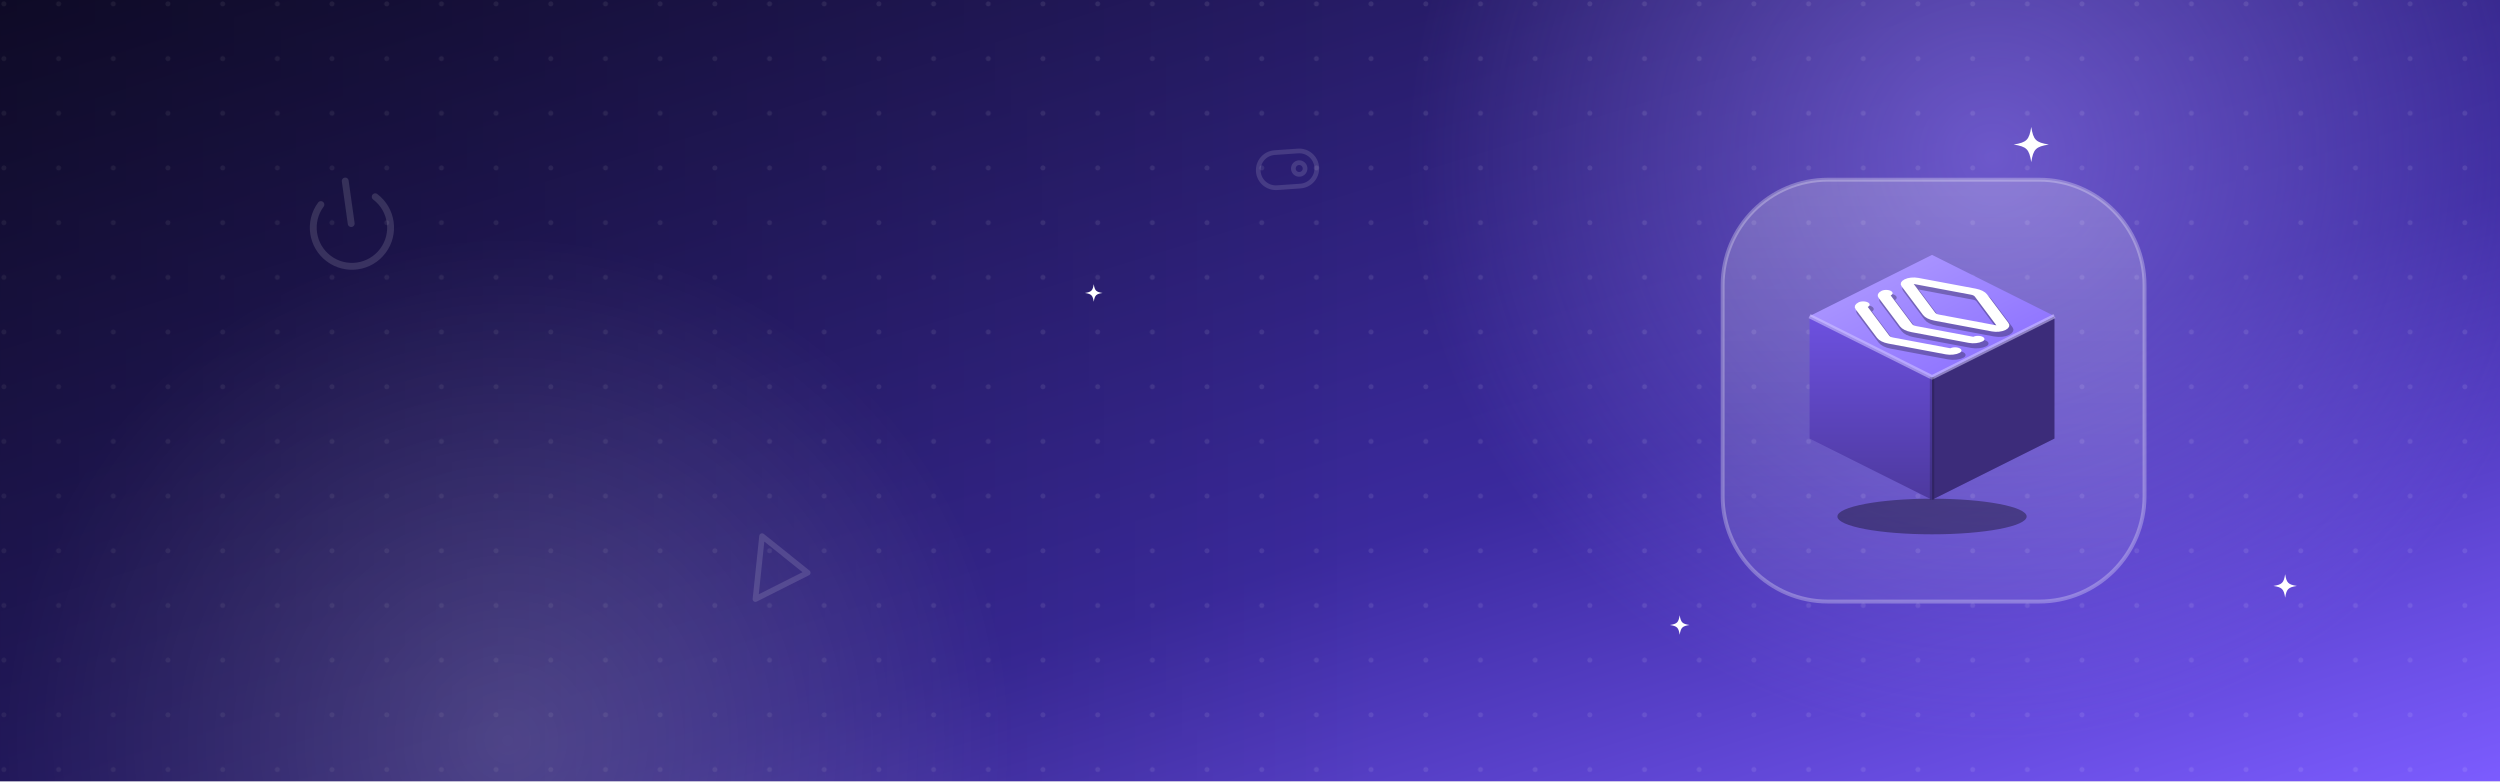
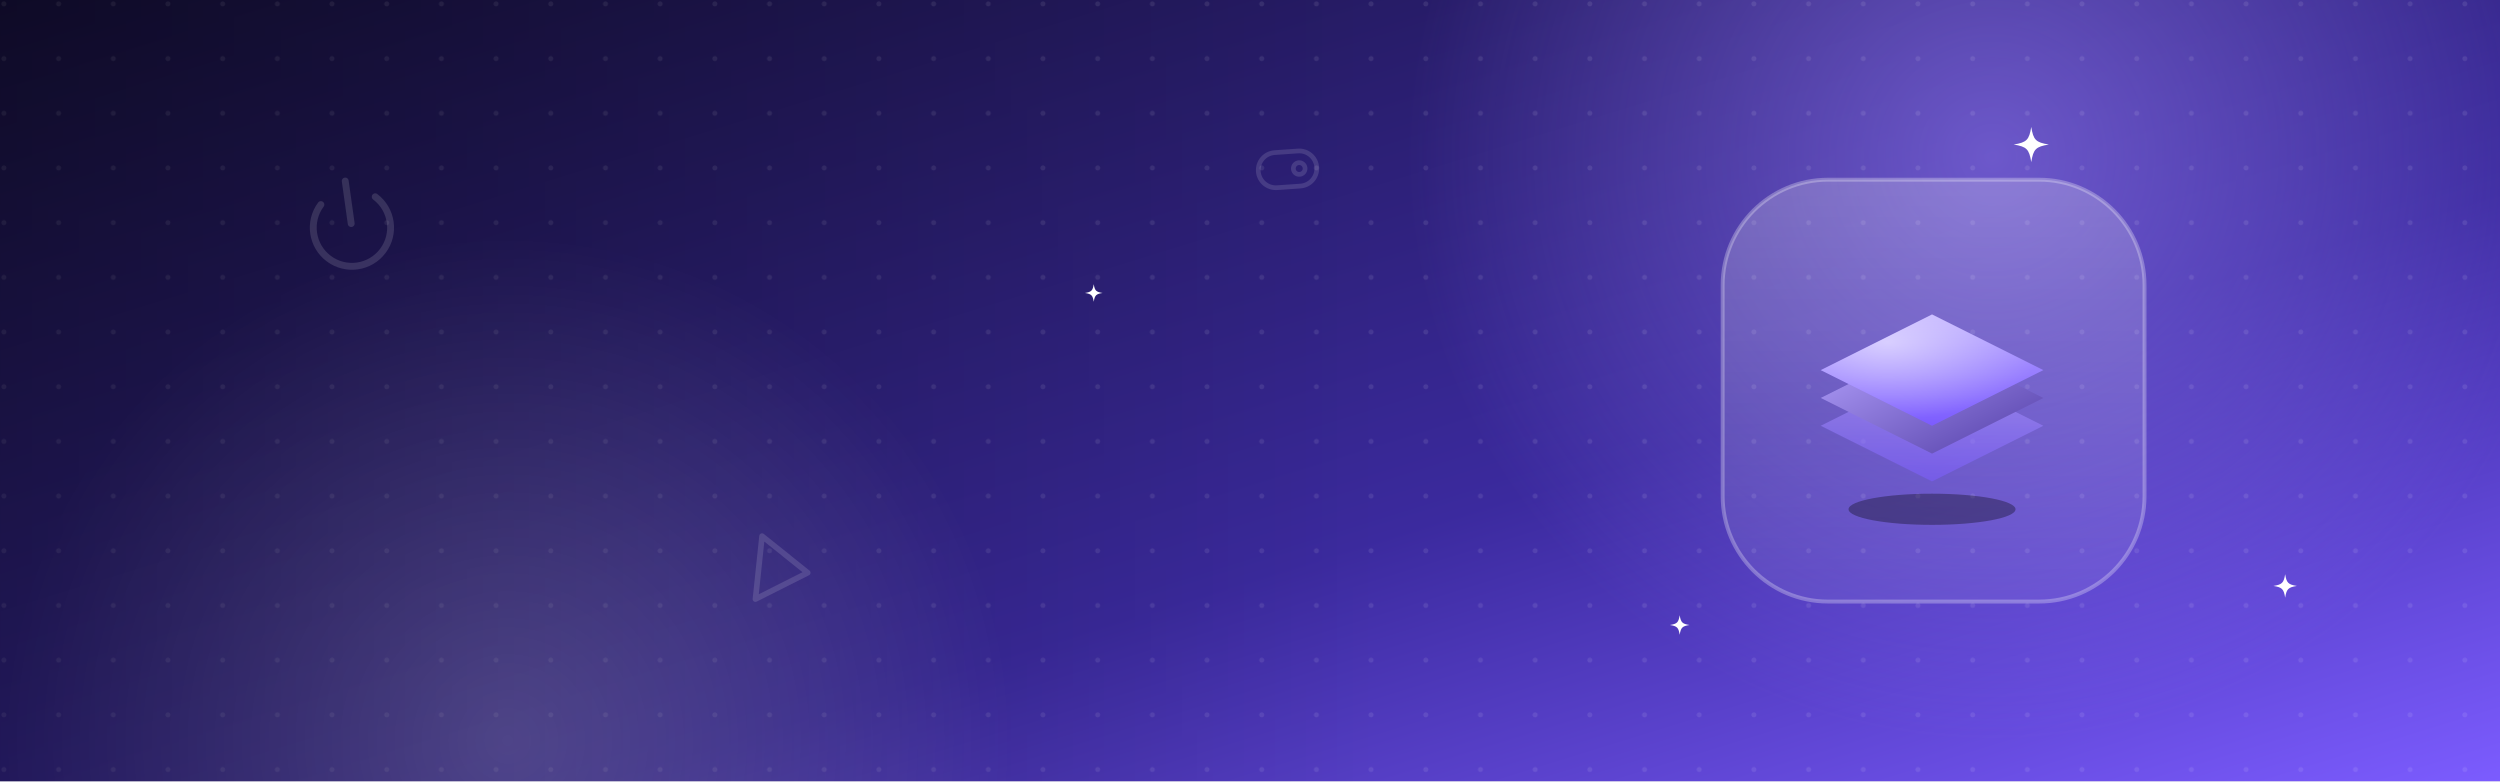
<svg xmlns="http://www.w3.org/2000/svg" viewBox="0 0 1280 400" role="img" aria-hidden="true">
  <defs>
    <linearGradient id="bg" x1="0" y1="0" x2="1" y2="1">
      <stop offset="0" stop-color="#16103a" />
      <stop offset=".62" stop-color="#3b2a9e" />
      <stop offset="1" stop-color="#7c5cff" />
    </linearGradient>
    <radialGradient id="o1">
      <stop offset="0" stop-color="#9b82ff" stop-opacity=".55" />
      <stop offset="1" stop-color="#9b82ff" stop-opacity="0" />
    </radialGradient>
    <radialGradient id="o2">
      <stop offset="0" stop-color="#ffffff" stop-opacity=".22" />
      <stop offset="1" stop-color="#ffffff" stop-opacity="0" />
    </radialGradient>
    <pattern id="dots" width="28" height="28" patternUnits="userSpaceOnUse">
      <circle cx="2" cy="2" r="1.3" fill="#ffffff" fill-opacity=".09" />
    </pattern>
    <linearGradient id="glass" x1="0" y1="0" x2="0" y2="1">
      <stop offset="0" stop-color="#ffffff" stop-opacity=".22" />
      <stop offset="1" stop-color="#ffffff" stop-opacity=".06" />
    </linearGradient>
    <linearGradient id="fade" x1="0" y1="0" x2="1" y2="0">
      <stop offset="0" stop-color="#000" stop-opacity=".35" />
      <stop offset=".55" stop-color="#000" stop-opacity="0" />
    </linearGradient>
-     <linearGradient id="bbt" x1="0" y1="0" x2="1" y2="1">
-       <stop offset="0" stop-color="#b3a0ff" />
-       <stop offset="1" stop-color="#8669ff" />
+     <linearGradient id="bbm" x1="0" y1="0" x2="1" y2="1">
+       <stop offset="0" stop-color="#b7a5ff" />
+       <stop offset="1" stop-color="#513ca6" />
    </linearGradient>
-     <linearGradient id="bbl" x1="0" y1="0" x2="0" y2="1">
-       <stop offset="0" stop-color="#6d51e0" />
-       <stop offset="1" stop-color="#4d399e" />
+     <linearGradient id="bbv" x1="0" y1="0" x2="0" y2="1">
+       <stop offset="0" stop-color="#b7a5ff" />
+       <stop offset="1" stop-color="#7c5cff" />
    </linearGradient>
-     <linearGradient id="bbsh" x1="0" y1="0" x2="1" y2="0">
+     <linearGradient id="bbw" x1="0" y1="0" x2="0" y2="1">
+       <stop offset="0" stop-color="#ffffff" />
+       <stop offset="1" stop-color="#dfe5ee" />
+     </linearGradient>
+     <linearGradient id="bbg" x1="0" y1="0" x2="0" y2="1">
+       <stop offset="0" stop-color="#ffe08a" />
+       <stop offset="1" stop-color="#f2a62b" />
+     </linearGradient>
+     <radialGradient id="bbh" cx=".3" cy=".25" r=".7">
+       <stop offset="0" stop-color="#fff" stop-opacity=".55" />
+       <stop offset="1" stop-color="#fff" stop-opacity="0" />
+     </radialGradient>
+     <linearGradient id="bbs" x1="0" y1="0" x2="1" y2="0">
      <stop offset="0" stop-color="#fff" stop-opacity="0" />
-       <stop offset=".5" stop-color="#fff" stop-opacity=".55" />
+       <stop offset=".5" stop-color="#fff" stop-opacity=".6" />
      <stop offset="1" stop-color="#fff" stop-opacity="0" />
    </linearGradient>
-     <clipPath id="bbc">
-       <path d="M32 10 L54 21 L32 32 L10 21 Z" />
-     </clipPath>
  </defs>
  <style>.b1,.b2,.f,.s,.k{transform-box:fill-box;transform-origin:50% 50%}
@keyframes b1{to{transform:translate(-90px,40px) scale(1.15)}}@keyframes b2{to{transform:translate(70px,-30px) scale(.9)}}
@keyframes f{0%,100%{transform:translateY(0)}50%{transform:translateY(-10px)}}
@keyframes s{0%,100%{opacity:.25;transform:scale(.5) rotate(0)}50%{opacity:.95;transform:scale(1) rotate(45deg)}}
@keyframes k{0%,100%{transform:translateY(0)}50%{transform:translateY(-6px)}}
.b1{animation:b1 16s ease-in-out infinite alternate}.b2{animation:b2 19s ease-in-out infinite alternate}
.f{animation:f 9s ease-in-out infinite}.f1{animation-duration:11s;animation-delay:-3s}.f2{animation-duration:13s;animation-delay:-6s}
.s{animation:s 3.4s ease-in-out infinite}.k{animation:k 6s ease-in-out infinite}
- @media (prefers-reduced-motion:reduce){.b1,.b2,.f,.s,.k{animation:none!important}}.bbbob,.bbshadow{transform-box:fill-box;transform-origin:50% 50%}@keyframes bbb{0%,100%{transform:translateY(0)}50%{transform:translateY(-2.2px)}}@keyframes bbsd{0%,100%{transform:scaleX(1);opacity:.35}50%{transform:scaleX(.86);opacity:.22}}@keyframes bbs{0%,55%{transform:translateX(0)}100%{transform:translateX(78px)}}@keyframes bbg{0%,100%{opacity:.9}50%{opacity:1}}.bbbob{animation:bbb 4.2s ease-in-out infinite}.bbshadow{animation:bbsd 4.2s ease-in-out infinite}.bbshine{animation:bbs 5.5s ease-in-out infinite}.bbglow{animation:bbg 4.2s ease-in-out infinite}</style>
+ @media (prefers-reduced-motion:reduce){.b1,.b2,.f,.s,.k{animation:none!important}}.bbfl,.bbpu,.bbbl,.bbsp,.bbwg,.bbri,.bbsd,.bbpop{transform-box:fill-box;transform-origin:50% 50%}.bbgr{transform-box:fill-box;transform-origin:50% 100%}@keyframes bbfl{0%,100%{transform:translateY(0)}50%{transform:translateY(-2px)}}.bbfl{animation:bbfl 4.2s ease-in-out infinite}@keyframes bbsd{0%,100%{transform:scaleX(1);opacity:.32}50%{transform:scaleX(.85);opacity:.2}}.bbsd{animation:bbsd 4.2s ease-in-out infinite}@keyframes bbpu{0%,100%{opacity:.55}50%{opacity:1}}.bbpu{animation:bbpu 2.4s ease-in-out infinite}@keyframes bbbl{0%,44%,56%,100%{opacity:1}50%{opacity:.15}}.bbbl{animation:bbbl 3s steps(1,end) infinite}@keyframes bbsp{to{transform:rotate(360deg)}}.bbsp{animation:bbsp 14s linear infinite}@keyframes bbwg{0%,100%{transform:rotate(-6deg)}50%{transform:rotate(6deg)}}.bbwg{animation:bbwg 3.4s ease-in-out infinite}@keyframes bbri{0%{transform:translateY(2px);opacity:.7}100%{transform:translateY(-3.5px);opacity:1}}.bbri{animation:bbri 1.6s ease-in-out infinite alternate}@keyframes bbgr{0%,100%{transform:scaleY(.55)}50%{transform:scaleY(1)}}.bbgr{animation:bbgr 2.8s ease-in-out infinite}@keyframes bbpop{0%,100%{transform:scale(.9)}50%{transform:scale(1.08)}}.bbpop{animation:bbpop 2.6s ease-in-out infinite}@keyframes bbsh{0%,60%{transform:translateX(-30px)}100%{transform:translateX(70px)}}.bbsh{animation:bbsh 5s ease-in-out infinite}@keyframes bbdash{to{stroke-dashoffset:-40}}.bbdash{animation:bbdash 2.4s linear infinite}@keyframes bbsw{0%,100%{transform:rotate(-50deg)}50%{transform:rotate(35deg)}}</style>
  <rect width="1280" height="400" fill="url(#bg)" />
  <circle class="b1" cx="1020" cy="80" r="300" fill="url(#o1)" />
  <circle class="b2" cx="260" cy="380" r="260" fill="url(#o2)" />
  <rect width="1280" height="400" fill="url(#dots)" />
  <rect width="1280" height="400" fill="url(#fade)" />
  <g transform="translate(150 92) rotate(-8) scale(2.2)">
    <g class="f f0" fill="none" stroke="#ffffff" stroke-opacity=".13" stroke-width="1.6" stroke-linecap="round" stroke-linejoin="round">
      <path d="M12 2v10" />
      <path d="M18.4 6.6a9 9 0 1 1-12.77.04" />
    </g>
  </g>
  <g transform="translate(380 268) rotate(6) scale(1.8)">
    <g class="f f1" fill="none" stroke="#ffffff" stroke-opacity=".13" stroke-width="1.6" stroke-linecap="round" stroke-linejoin="round">
      <polygon points="6 3 20 12 6 21 6 3" />
    </g>
  </g>
  <g transform="translate(640 70) rotate(-4) scale(1.5)">
    <g class="f f2" fill="none" stroke="#ffffff" stroke-opacity=".13" stroke-width="1.6" stroke-linecap="round" stroke-linejoin="round">
      <rect x="2" y="6" width="20" height="12" rx="6" />
      <circle cx="16" cy="12" r="2" />
    </g>
  </g>
  <g class="k">
    <rect x="882" y="92" width="216" height="216" rx="54" fill="url(#glass)" stroke="#ffffff" stroke-opacity=".28" stroke-width="2" />
-     <g transform="translate(898 102) scale(2.85)">
-       <g class="bbbob">
-         <ellipse cx="32" cy="57" rx="17" ry="3.2" fill="#000" opacity=".35" class="bbshadow" />
-         <path d="M10 21 L32 32 V54 L10 43 Z" fill="url(#bbl)" />
-         <path d="M54 21 L32 32 V54 L54 43 Z" fill="#3c2c7a" />
-         <path d="M32 10 L54 21 L32 32 L10 21 Z" fill="url(#bbt)" />
-         <path d="M10 21 L32 32 L54 21" fill="none" stroke="#d1c6ff" stroke-opacity=".55" stroke-width=".8" stroke-linejoin="round" />
-         <path d="M32 32 V54" stroke="#000" stroke-opacity=".18" stroke-width=".8" />
-         <g clip-path="url(#bbc)">
-           <rect class="bbshine" x="-14" y="6" width="14" height="30" fill="url(#bbsh)" transform="skewX(-25)" />
+     <g transform="translate(898 104) scale(2.85)">
+       <ellipse class="bbsd" cx="32" cy="55" rx="15" ry="2.8" fill="#000" opacity=".32" />
+       <g class="bbfl">
+         <g class="bbri" style="animation-duration:4s">
+           <path d="M32 40 12 30l20-10 20 10z" fill="url(#bbv)" opacity=".55" transform="translate(0 10)" />
        </g>
-         <g transform="translate(.5 .8)">
-           <g transform="matrix(0.825 0.4125 -0.825 0.4125 32 11.100)" fill="none" stroke="#000" stroke-opacity=".28" stroke-width="2.4" stroke-linecap="round" stroke-linejoin="round">
-             <path d="M12.83 2.18a2 2 0 0 0-1.66 0L2.6 6.08a1 1 0 0 0 0 1.83l8.58 3.91a2 2 0 0 0 1.66 0l8.58-3.9a1 1 0 0 0 0-1.83z" />
-             <path d="M2 12a1 1 0 0 0 .58.91l8.6 3.91a2 2 0 0 0 1.65 0l8.58-3.9A1 1 0 0 0 22 12" />
-             <path d="M2 17a1 1 0 0 0 .58.91l8.6 3.91a2 2 0 0 0 1.65 0l8.58-3.9A1 1 0 0 0 22 17" />
-           </g>
-         </g>
-         <g class="bbglow" transform="matrix(0.825 0.4125 -0.825 0.4125 32 11.100)" fill="none" stroke="#fff" stroke-width="2" stroke-linecap="round" stroke-linejoin="round">
-           <path d="M12.83 2.18a2 2 0 0 0-1.66 0L2.6 6.08a1 1 0 0 0 0 1.83l8.58 3.91a2 2 0 0 0 1.66 0l8.58-3.9a1 1 0 0 0 0-1.83z" />
-           <path d="M2 12a1 1 0 0 0 .58.91l8.6 3.91a2 2 0 0 0 1.65 0l8.58-3.9A1 1 0 0 0 22 12" />
-           <path d="M2 17a1 1 0 0 0 .58.91l8.6 3.91a2 2 0 0 0 1.65 0l8.58-3.9A1 1 0 0 0 22 17" />
-         </g>
+         <path d="M32 40 12 30l20-10 20 10z" fill="url(#bbm)" transform="translate(0 5)" />
+         <path d="M32 40 12 30l20-10 20 10z" fill="url(#bbv)" />
+         <path d="M32 40 12 30l20-10 20 10z" fill="url(#bbh)" />
      </g>
    </g>
  </g>
  <g transform="translate(1040 74) scale(0.9)">
    <path class="s" style="animation-delay:0s" d="M0 -10 C1.2 -2.6 2.6 -1.2 10 0 C2.6 1.2 1.2 2.6 0 10 C-1.2 2.6 -2.6 1.2 -10 0 C-2.6 -1.2 -1.2 -2.6 0 -10Z" fill="#ffffff" />
  </g>
  <g transform="translate(1170 300) scale(0.6)">
    <path class="s" style="animation-delay:1.1s" d="M0 -10 C1.2 -2.6 2.6 -1.2 10 0 C2.6 1.2 1.2 2.6 0 10 C-1.2 2.6 -2.6 1.2 -10 0 C-2.6 -1.2 -1.2 -2.6 0 -10Z" fill="#ffffff" />
  </g>
  <g transform="translate(860 320) scale(0.5)">
    <path class="s" style="animation-delay:2.2s" d="M0 -10 C1.2 -2.6 2.6 -1.2 10 0 C2.6 1.2 1.2 2.6 0 10 C-1.2 2.6 -2.6 1.2 -10 0 C-2.6 -1.2 -1.2 -2.6 0 -10Z" fill="#ffffff" />
  </g>
  <g transform="translate(560 150) scale(0.45)">
    <path class="s" style="animation-delay:0.6s" d="M0 -10 C1.2 -2.6 2.6 -1.2 10 0 C2.6 1.2 1.2 2.6 0 10 C-1.2 2.6 -2.6 1.2 -10 0 C-2.6 -1.2 -1.2 -2.6 0 -10Z" fill="#ffffff" />
  </g>
</svg>
